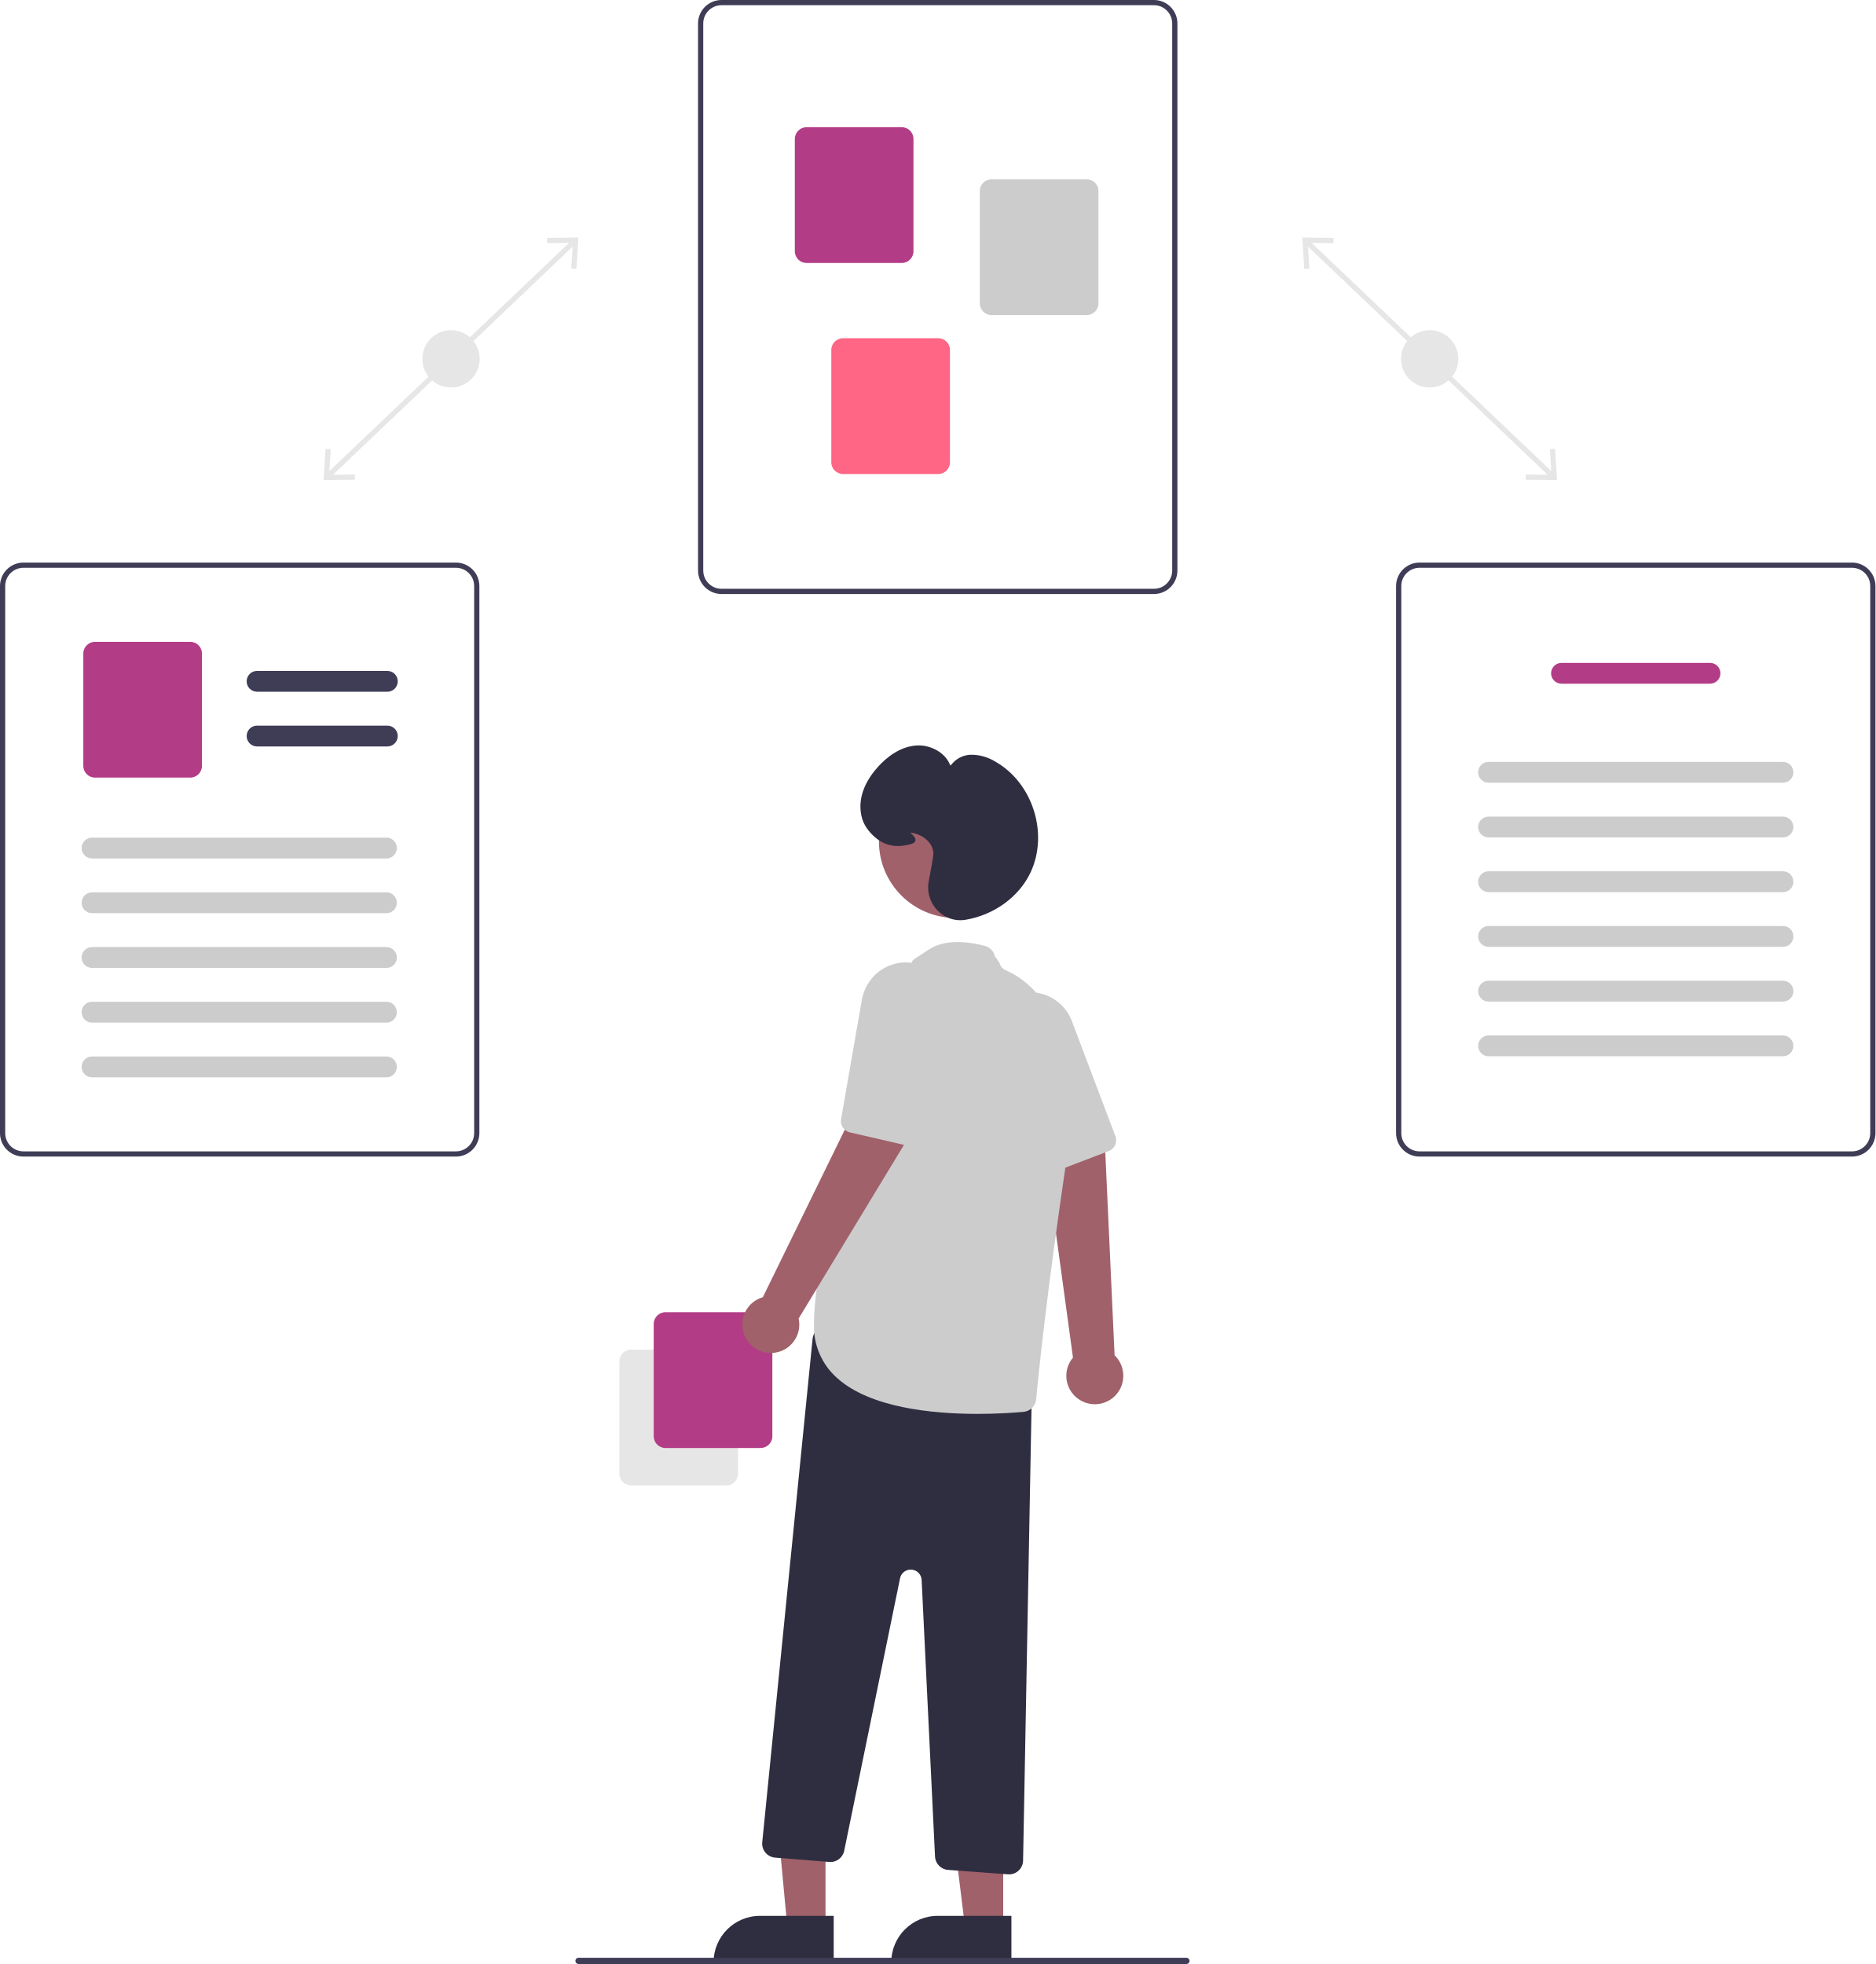
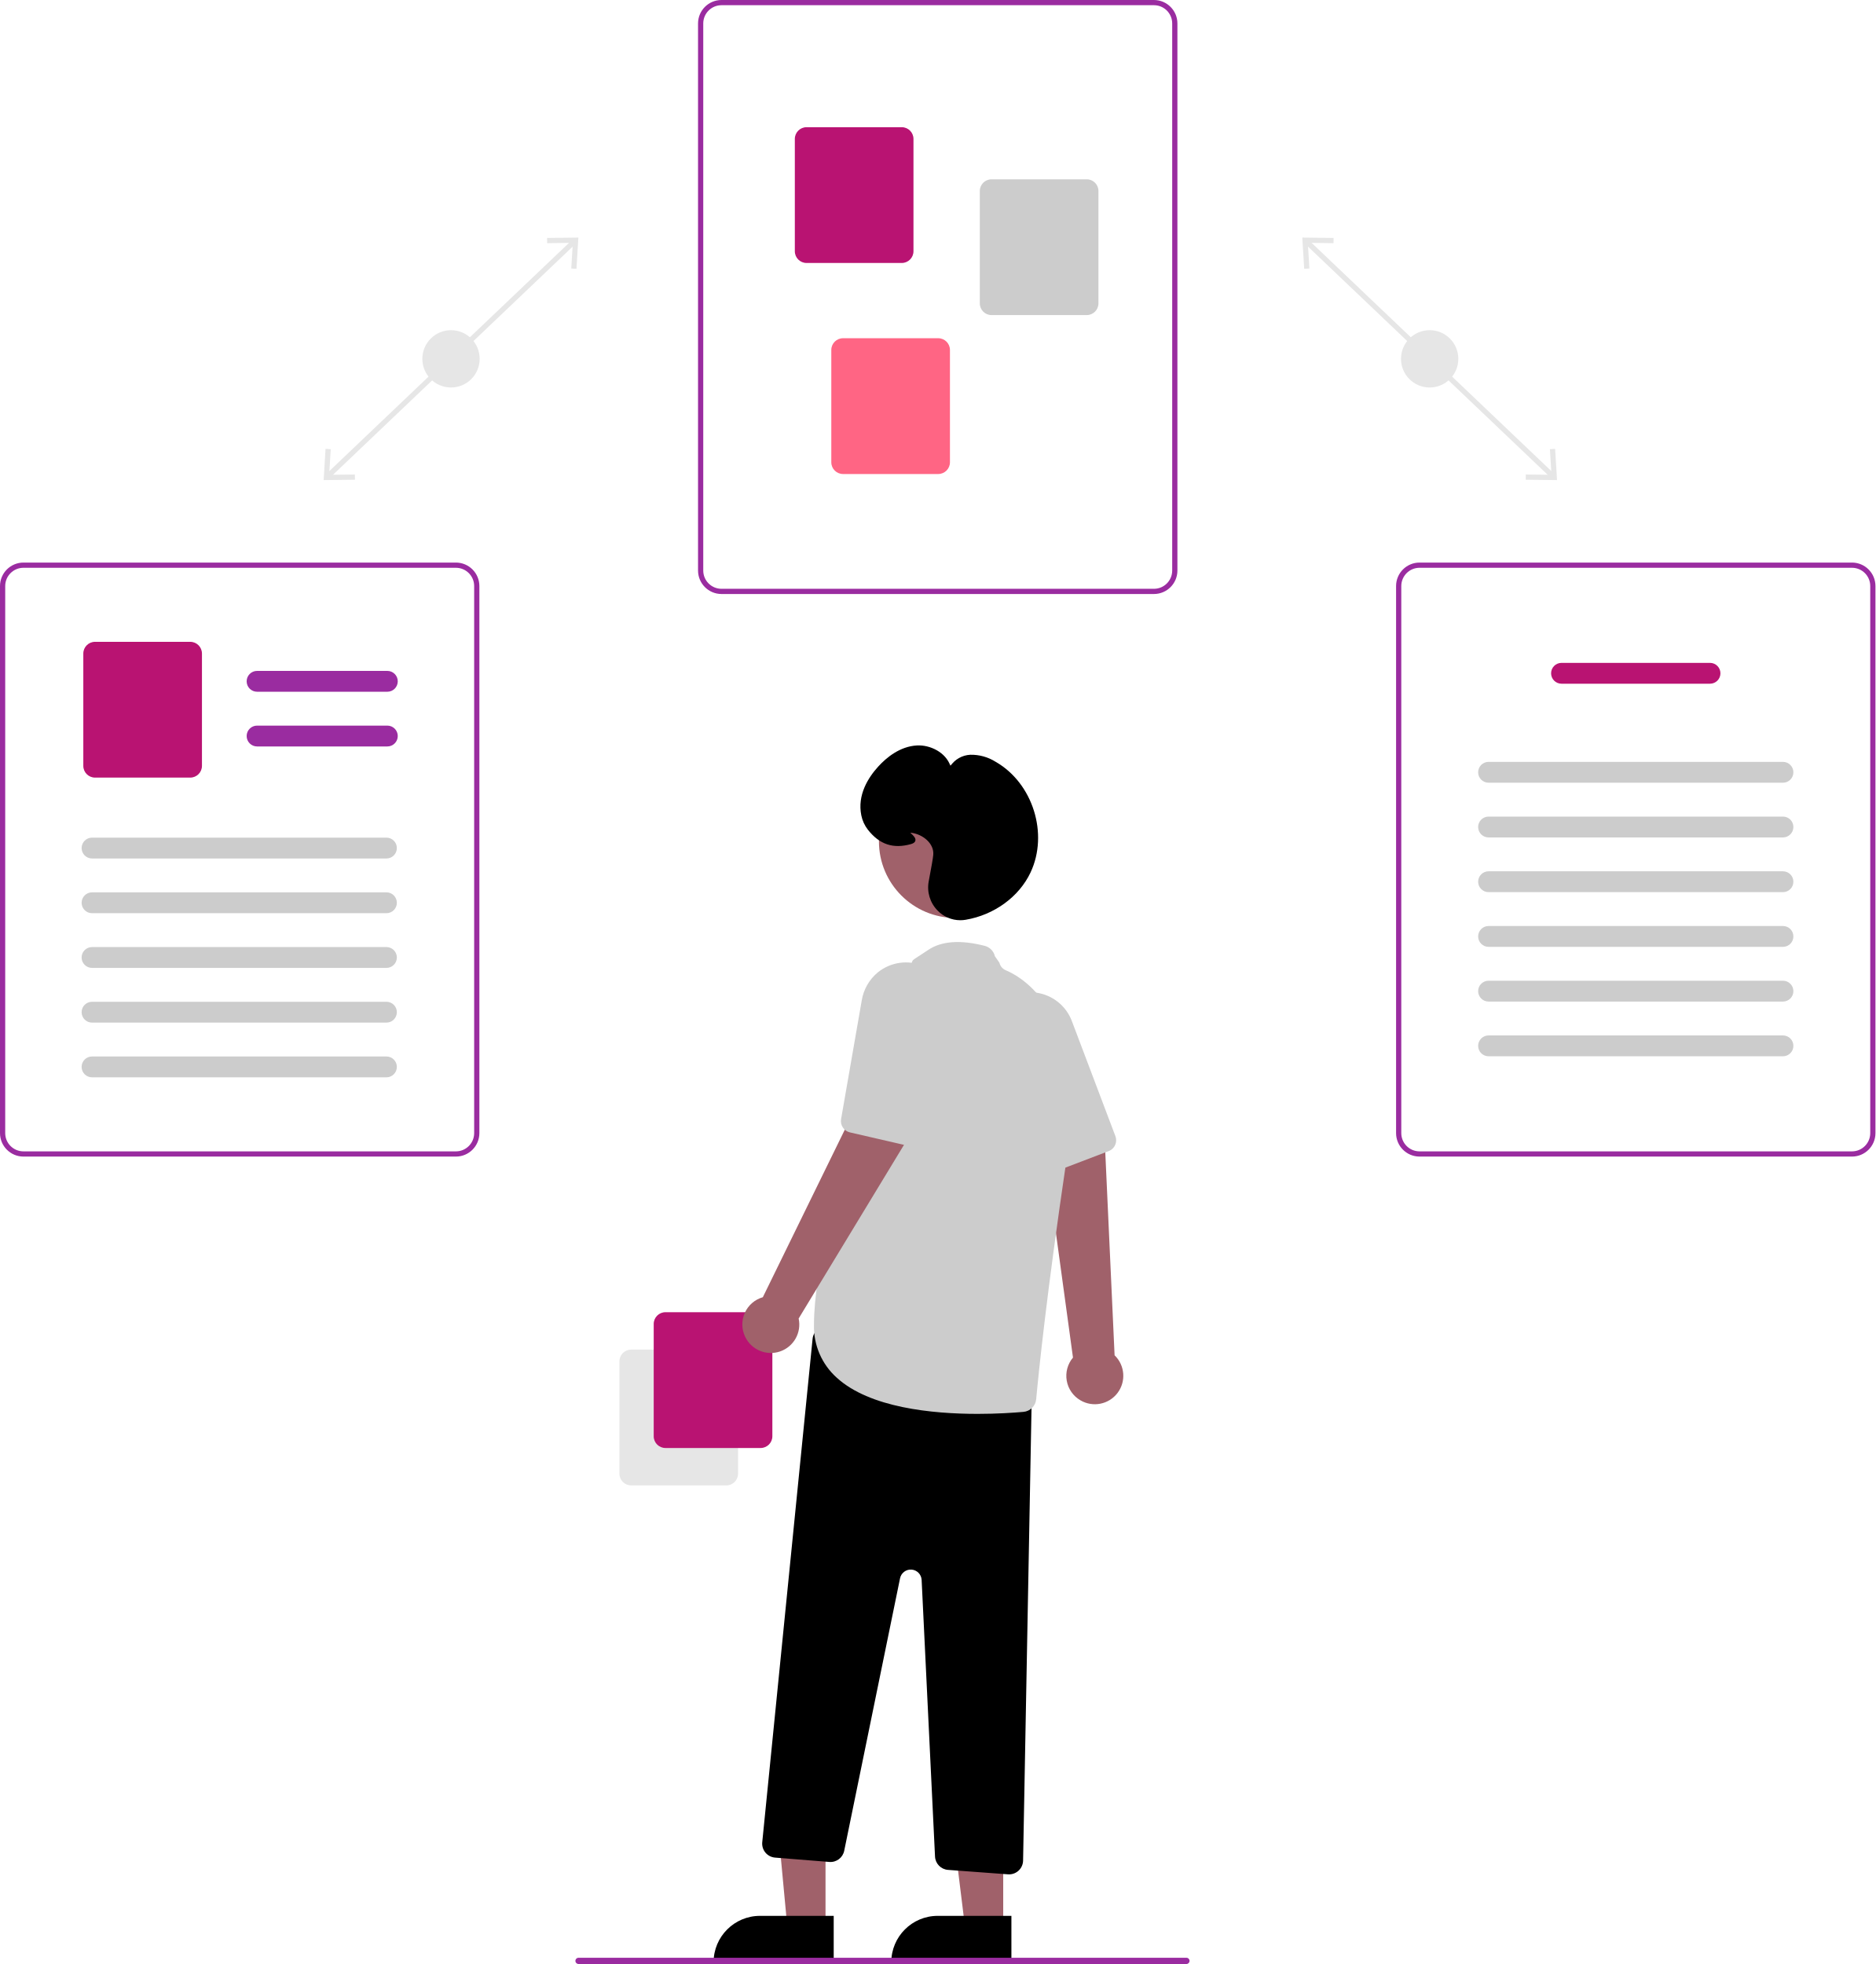
<svg xmlns="http://www.w3.org/2000/svg" data-name="Layer 1" width="601.6" height="630" viewBox="0 0 601.6 630">
  <rect x="756.964" y="195.507" width="1.672" height="109.196" transform="translate(-245.0684 491.4875) rotate(-46.40674)" fill="#e6e6e6" />
  <polygon points="498.845 143.982 497.175 144.083 497.679 152.309 489.437 152.21 489.419 153.882 499.457 154.001 498.845 143.982" fill="#e6e6e6" />
  <polygon points="427.781 76.326 427.763 77.998 419.522 77.899 420.026 86.125 418.355 86.226 417.745 76.206 427.781 76.326" fill="#e6e6e6" />
  <circle cx="458.6" cy="115.105" r="9.193" fill="#e6e6e6" />
  <rect x="389.274" y="249.269" width="109.196" height="1.672" transform="translate(-349.2594 240.0306) rotate(-43.59326)" fill="#e6e6e6" />
  <polygon points="103.815 154.001 113.853 153.882 113.834 152.21 105.593 152.309 106.097 144.083 104.427 143.982 103.815 154.001" fill="#e6e6e6" />
  <polygon points="185.527 76.206 184.916 86.226 183.246 86.125 183.749 77.899 175.508 77.998 175.49 76.326 185.527 76.206" fill="#e6e6e6" />
  <circle cx="144.672" cy="115.105" r="9.193" fill="#e6e6e6" />
-   <path d="M669.364,325.543H530.636a7.53,7.53,0,0,1-7.521-7.521v-175.5A7.53,7.53,0,0,1,530.636,135H669.364a7.53,7.53,0,0,1,7.521,7.521v175.5A7.53,7.53,0,0,1,669.364,325.543ZM530.636,136.671a5.857,5.857,0,0,0-5.85,5.85v175.5a5.857,5.857,0,0,0,5.85,5.85H669.364a5.857,5.857,0,0,0,5.85-5.85v-175.5a5.857,5.857,0,0,0-5.85-5.85Z" transform="translate(-299.2 -135)" fill="#3f3d56" />
-   <path d="M588.46,219.358h-30.537a3.765,3.765,0,0,1-3.761-3.761V179.562a3.765,3.765,0,0,1,3.761-3.761h30.537a3.765,3.765,0,0,1,3.761,3.761v36.036A3.765,3.765,0,0,1,588.46,219.358Z" transform="translate(-299.2 -135)" fill="#b33c86" />
+   <path d="M669.364,325.543H530.636a7.53,7.53,0,0,1-7.521-7.521v-175.5A7.53,7.53,0,0,1,530.636,135H669.364a7.53,7.53,0,0,1,7.521,7.521v175.5A7.53,7.53,0,0,1,669.364,325.543ZM530.636,136.671a5.857,5.857,0,0,0-5.85,5.85v175.5a5.857,5.857,0,0,0,5.85,5.85H669.364a5.857,5.857,0,0,0,5.85-5.85v-175.5a5.857,5.857,0,0,0-5.85-5.85Z" transform="translate(-299.2 -135)" fill="#9A2CA0" />
+   <path d="M588.46,219.358h-30.537a3.765,3.765,0,0,1-3.761-3.761V179.562a3.765,3.765,0,0,1,3.761-3.761h30.537a3.765,3.765,0,0,1,3.761,3.761v36.036A3.765,3.765,0,0,1,588.46,219.358Z" transform="translate(-299.2 -135)" fill="#B91372" />
  <path d="M647.796,236.073h-30.537a3.765,3.765,0,0,1-3.761-3.761V196.276a3.765,3.765,0,0,1,3.761-3.761h30.537a3.765,3.765,0,0,1,3.761,3.761V232.312A3.765,3.765,0,0,1,647.796,236.073Z" transform="translate(-299.2 -135)" fill="#ccc" />
  <path d="M600.16,287.051h-30.537a3.765,3.765,0,0,1-3.761-3.761V247.255a3.765,3.765,0,0,1,3.761-3.761h30.537a3.765,3.765,0,0,1,3.761,3.761v36.036A3.765,3.765,0,0,1,600.16,287.051Z" transform="translate(-299.2 -135)" fill="#ff6584" />
-   <path d="M893.279,506H754.55a7.53,7.53,0,0,1-7.521-7.521v-175.5a7.53,7.53,0,0,1,7.521-7.521H893.279A7.53,7.53,0,0,1,900.8,322.979v175.5A7.53,7.53,0,0,1,893.279,506ZM754.55,317.129a5.857,5.857,0,0,0-5.85,5.85v175.5a5.857,5.857,0,0,0,5.85,5.85H893.279a5.857,5.857,0,0,0,5.85-5.85v-175.5a5.857,5.857,0,0,0-5.85-5.85Z" transform="translate(-299.2 -135)" fill="#3f3d56" />
-   <path d="M847.732,354.318H800.096a3.343,3.343,0,0,1,0-6.686h47.636a3.343,3.343,0,0,1,0,6.686Z" transform="translate(-299.2 -135)" fill="#b33c86" />
+   <path d="M893.279,506H754.55a7.53,7.53,0,0,1-7.521-7.521v-175.5a7.53,7.53,0,0,1,7.521-7.521H893.279A7.53,7.53,0,0,1,900.8,322.979v175.5A7.53,7.53,0,0,1,893.279,506ZM754.55,317.129a5.857,5.857,0,0,0-5.85,5.85v175.5a5.857,5.857,0,0,0,5.85,5.85H893.279a5.857,5.857,0,0,0,5.85-5.85v-175.5a5.857,5.857,0,0,0-5.85-5.85Z" transform="translate(-299.2 -135)" fill="#9A2CA0" />
+   <path d="M847.732,354.318H800.096a3.343,3.343,0,0,1,0-6.686h47.636a3.343,3.343,0,0,1,0,6.686Z" transform="translate(-299.2 -135)" fill="#B91372" />
  <path d="M871.132,386.075H776.696a3.343,3.343,0,1,1,0-6.686h94.436a3.343,3.343,0,1,1,0,6.686Z" transform="translate(-299.2 -135)" fill="#ccc" />
  <path d="M871.132,403.625H776.696a3.343,3.343,0,1,1,0-6.686h94.436a3.343,3.343,0,1,1,0,6.686Z" transform="translate(-299.2 -135)" fill="#ccc" />
  <path d="M871.132,421.175H776.696a3.343,3.343,0,1,1,0-6.686h94.436a3.343,3.343,0,1,1,0,6.686Z" transform="translate(-299.2 -135)" fill="#ccc" />
  <path d="M871.132,438.725H776.696a3.343,3.343,0,1,1,0-6.686h94.436a3.343,3.343,0,1,1,0,6.686Z" transform="translate(-299.2 -135)" fill="#ccc" />
  <path d="M871.132,456.275H776.696a3.343,3.343,0,1,1,0-6.686h94.436a3.343,3.343,0,1,1,0,6.686Z" transform="translate(-299.2 -135)" fill="#ccc" />
  <path d="M871.132,473.825H776.696a3.343,3.343,0,1,1,0-6.686h94.436a3.343,3.343,0,1,1,0,6.686Z" transform="translate(-299.2 -135)" fill="#ccc" />
-   <path d="M445.45,506H306.721A7.53,7.53,0,0,1,299.2,498.479v-175.5a7.53,7.53,0,0,1,7.521-7.521H445.45a7.53,7.53,0,0,1,7.521,7.521v175.5A7.53,7.53,0,0,1,445.45,506ZM306.721,317.129a5.857,5.857,0,0,0-5.85,5.85v175.5a5.857,5.857,0,0,0,5.85,5.85H445.45a5.857,5.857,0,0,0,5.85-5.85v-175.5a5.857,5.857,0,0,0-5.85-5.85Z" transform="translate(-299.2 -135)" fill="#3f3d56" />
-   <path d="M423.448,356.893H381.663a3.343,3.343,0,0,1,0-6.686h41.786a3.343,3.343,0,1,1,0,6.686Z" transform="translate(-299.2 -135)" fill="#3f3d56" />
-   <path d="M423.448,374.443H381.663a3.343,3.343,0,0,1,0-6.686h41.786a3.343,3.343,0,1,1,0,6.686Z" transform="translate(-299.2 -135)" fill="#3f3d56" />
-   <path d="M360.222,384.436h-30.537a3.765,3.765,0,0,1-3.761-3.761V344.639a3.765,3.765,0,0,1,3.761-3.761h30.537a3.765,3.765,0,0,1,3.761,3.761v36.036A3.765,3.765,0,0,1,360.222,384.436Z" transform="translate(-299.2 -135)" fill="#b33c86" />
+   <path d="M445.45,506H306.721A7.53,7.53,0,0,1,299.2,498.479v-175.5a7.53,7.53,0,0,1,7.521-7.521H445.45a7.53,7.53,0,0,1,7.521,7.521v175.5A7.53,7.53,0,0,1,445.45,506ZM306.721,317.129a5.857,5.857,0,0,0-5.85,5.85v175.5a5.857,5.857,0,0,0,5.85,5.85H445.45a5.857,5.857,0,0,0,5.85-5.85v-175.5a5.857,5.857,0,0,0-5.85-5.85Z" transform="translate(-299.2 -135)" fill="#9A2CA0" />
+   <path d="M423.448,356.893H381.663a3.343,3.343,0,0,1,0-6.686h41.786a3.343,3.343,0,1,1,0,6.686Z" transform="translate(-299.2 -135)" fill="#9A2CA0" />
+   <path d="M423.448,374.443H381.663a3.343,3.343,0,0,1,0-6.686h41.786a3.343,3.343,0,1,1,0,6.686Z" transform="translate(-299.2 -135)" fill="#9A2CA0" />
+   <path d="M360.222,384.436h-30.537a3.765,3.765,0,0,1-3.761-3.761V344.639a3.765,3.765,0,0,1,3.761-3.761h30.537a3.765,3.765,0,0,1,3.761,3.761v36.036A3.765,3.765,0,0,1,360.222,384.436Z" transform="translate(-299.2 -135)" fill="#B91372" />
  <path d="M423.159,410.378H328.723a3.343,3.343,0,1,1,0-6.686H423.159a3.343,3.343,0,1,1,0,6.686Z" transform="translate(-299.2 -135)" fill="#ccc" />
  <path d="M423.159,427.928H328.723a3.343,3.343,0,1,1,0-6.686H423.159a3.343,3.343,0,1,1,0,6.686Z" transform="translate(-299.2 -135)" fill="#ccc" />
  <path d="M423.159,445.478H328.723a3.343,3.343,0,1,1,0-6.686H423.159a3.343,3.343,0,1,1,0,6.686Z" transform="translate(-299.2 -135)" fill="#ccc" />
  <path d="M423.159,463.028H328.723a3.343,3.343,0,1,1,0-6.686H423.159a3.343,3.343,0,1,1,0,6.686Z" transform="translate(-299.2 -135)" fill="#ccc" />
  <path d="M423.159,480.578H328.723a3.343,3.343,0,1,1,0-6.686H423.159a3.343,3.343,0,1,1,0,6.686Z" transform="translate(-299.2 -135)" fill="#ccc" />
  <path d="M497.895,607.719V571.683a3.765,3.765,0,0,1,3.761-3.761h30.537a3.765,3.765,0,0,1,3.761,3.761v36.036a3.765,3.765,0,0,1-3.761,3.761h-30.537A3.765,3.765,0,0,1,497.895,607.719Z" transform="translate(-299.2 -135)" fill="#e6e6e6" />
-   <path d="M508.895,595.719V559.683a3.765,3.765,0,0,1,3.761-3.761h30.537a3.765,3.765,0,0,1,3.761,3.761v36.036a3.765,3.765,0,0,1-3.761,3.761h-30.537A3.765,3.765,0,0,1,508.895,595.719Z" transform="translate(-299.2 -135)" fill="#b33c86" />
+   <path d="M508.895,595.719V559.683a3.765,3.765,0,0,1,3.761-3.761h30.537a3.765,3.765,0,0,1,3.761,3.761v36.036a3.765,3.765,0,0,1-3.761,3.761h-30.537A3.765,3.765,0,0,1,508.895,595.719Z" transform="translate(-299.2 -135)" fill="#B91372" />
  <path d="M645.784,584.188a9.078,9.078,0,0,1-2.398-13.711l-9.466-69.188,19.718.968,3.096,67.486a9.127,9.127,0,0,1-10.949,14.446Z" transform="translate(-299.2 -135)" fill="#a0616a" />
  <path d="M656.344,503.179a3.705,3.705,0,0,1-1.505,1.064l-17.72,6.763a3.723,3.723,0,0,1-4.729-1.965l-15.696-35.275a14.74,14.74,0,0,1-.721-10.431,14.337,14.337,0,0,1,10.912-9.782,13.673,13.673,0,0,1,5.89.083,14.28,14.28,0,0,1,10.263,8.921l13.956,36.89A3.73,3.73,0,0,1,656.344,503.179Z" transform="translate(-299.2 -135)" fill="#ccc" />
  <polygon points="264.807 618.06 252.547 618.06 248.102 570.549 264.809 570.773 264.807 618.06" fill="#a0616a" />
-   <path d="M243.79,614.557h23.644a0,0,0,0,1,0,0v14.887a0,0,0,0,1,0,0H228.903a0,0,0,0,1,0,0v0A14.887,14.887,0,0,1,243.79,614.557Z" fill="#2f2e41" />
+   <path d="M243.79,614.557h23.644a0,0,0,0,1,0,0v14.887a0,0,0,0,1,0,0H228.903a0,0,0,0,1,0,0v0A14.887,14.887,0,0,1,243.79,614.557Z" fill="#000" />
  <polygon points="321.807 618.06 309.547 618.06 303.715 570.772 321.809 570.773 321.807 618.06" fill="#a0616a" />
-   <path d="M300.79,614.557h23.644a0,0,0,0,1,0,0v14.887a0,0,0,0,1,0,0H285.903a0,0,0,0,1,0,0v0A14.887,14.887,0,0,1,300.79,614.557Z" fill="#2f2e41" />
-   <path d="M622.549,736.236l-19.255-1.426a4.506,4.506,0,0,1-4.162-4.271L594.838,641.809a3.5,3.5,0,0,0-6.925-.533L570.002,728.683a4.506,4.506,0,0,1-4.767,3.582l-17.406-1.393a4.5,4.5,0,0,1-4.119-4.933L559.858,564.463a4.5,4.5,0,0,1,5.434-3.949l61.406,13.349a4.511,4.511,0,0,1,3.543,4.481L627.381,731.832a4.502,4.502,0,0,1-4.489,4.416C622.778,736.248,622.664,736.243,622.549,736.236Z" transform="translate(-299.2 -135)" fill="#2f2e41" />
+   <path d="M300.79,614.557h23.644a0,0,0,0,1,0,0v14.887a0,0,0,0,1,0,0H285.903a0,0,0,0,1,0,0v0A14.887,14.887,0,0,1,300.79,614.557Z" fill="#000" />
+   <path d="M622.549,736.236l-19.255-1.426a4.506,4.506,0,0,1-4.162-4.271L594.838,641.809a3.5,3.5,0,0,0-6.925-.533L570.002,728.683a4.506,4.506,0,0,1-4.767,3.582l-17.406-1.393a4.5,4.5,0,0,1-4.119-4.933L559.858,564.463a4.5,4.5,0,0,1,5.434-3.949l61.406,13.349a4.511,4.511,0,0,1,3.543,4.481L627.381,731.832a4.502,4.502,0,0,1-4.489,4.416C622.778,736.248,622.664,736.243,622.549,736.236Z" transform="translate(-299.2 -135)" fill="#000" />
  <circle cx="306.503" cy="269.888" r="24.561" fill="#a0616a" />
  <path d="M567.596,576.915a21.962,21.962,0,0,1-7.294-16.866c0-35.301,30.556-114.168,31.514-116.629.093-.593.9-.849,5.129-3.706,4.232-2.859,10.335-3.299,18.139-1.306a4.479,4.479,0,0,1,3.25,3.318l1.452,2.098a3.491,3.491,0,0,0,2.029,2.406c6.293,2.651,26.298,14.878,19.481,60.892-6.332,42.743-8.902,67.881-9.713,76.705a4.491,4.491,0,0,1-4.072,4.065c-3.086.276-8.382.644-14.689.644C598.202,588.536,578.147,586.564,567.596,576.915Z" transform="translate(-299.2 -135)" fill="#ccc" />
  <path d="M538.247,563.837a9.078,9.078,0,0,1,5.649-12.722L574.589,488.39l15.833,11.791-35.034,57.763a9.127,9.127,0,0,1-17.142,5.894Z" transform="translate(-299.2 -135)" fill="#a0616a" />
  <path d="M592.156,502.454a3.705,3.705,0,0,1-1.843.045l-18.482-4.258a3.723,3.723,0,0,1-2.832-4.266l6.623-38.038a14.74,14.74,0,0,1,5.214-9.064,14.337,14.337,0,0,1,14.511-2.043,13.673,13.673,0,0,1,4.844,3.351,14.28,14.28,0,0,1,3.551,13.127l-8.967,38.409A3.73,3.73,0,0,1,592.156,502.454Z" transform="translate(-299.2 -135)" fill="#ccc" />
-   <path d="M599.953,427.079a10.584,10.584,0,0,1-2.839-9.387c.856-4.479,1.359-7.41,1.455-8.477h0c.326-3.648-3.361-6.601-7.01-7.07-.141-.018-.26-.031-.359-.039.093.091.193.184.28.267.693.651,1.556,1.462,1.351,2.298-.124.503-.584.861-1.407,1.091-5.706,1.597-10.101.131-13.831-4.616a11.026,11.026,0,0,1-2.105-4.598c-1.336-6.555,2.224-12.143,5.446-15.675,2.657-2.913,6.964-6.449,12.394-6.752,4.223-.236,9.246,2.194,10.749,6.574a8.159,8.159,0,0,1,6.361-3.586,14.662,14.662,0,0,1,8.158,2.269c11.909,6.822,17.027,23.073,11.177,35.488-3.68,7.809-11.654,13.623-20.81,15.172a10.393,10.393,0,0,1-1.735.147A10.115,10.115,0,0,1,599.953,427.079Z" transform="translate(-299.2 -135)" fill="#2f2e41" />
-   <path d="M484.779,765h195a1,1,0,0,0,0-2h-195a1,1,0,1,0,0,2Z" transform="translate(-299.2 -135)" fill="#3f3d56" />
+   <path d="M599.953,427.079a10.584,10.584,0,0,1-2.839-9.387c.856-4.479,1.359-7.41,1.455-8.477h0c.326-3.648-3.361-6.601-7.01-7.07-.141-.018-.26-.031-.359-.039.093.091.193.184.28.267.693.651,1.556,1.462,1.351,2.298-.124.503-.584.861-1.407,1.091-5.706,1.597-10.101.131-13.831-4.616a11.026,11.026,0,0,1-2.105-4.598c-1.336-6.555,2.224-12.143,5.446-15.675,2.657-2.913,6.964-6.449,12.394-6.752,4.223-.236,9.246,2.194,10.749,6.574a8.159,8.159,0,0,1,6.361-3.586,14.662,14.662,0,0,1,8.158,2.269c11.909,6.822,17.027,23.073,11.177,35.488-3.68,7.809-11.654,13.623-20.81,15.172a10.393,10.393,0,0,1-1.735.147A10.115,10.115,0,0,1,599.953,427.079Z" transform="translate(-299.2 -135)" fill="#000" />
+   <path d="M484.779,765h195a1,1,0,0,0,0-2h-195a1,1,0,1,0,0,2Z" transform="translate(-299.2 -135)" fill="#9A2CA0" />
</svg>
